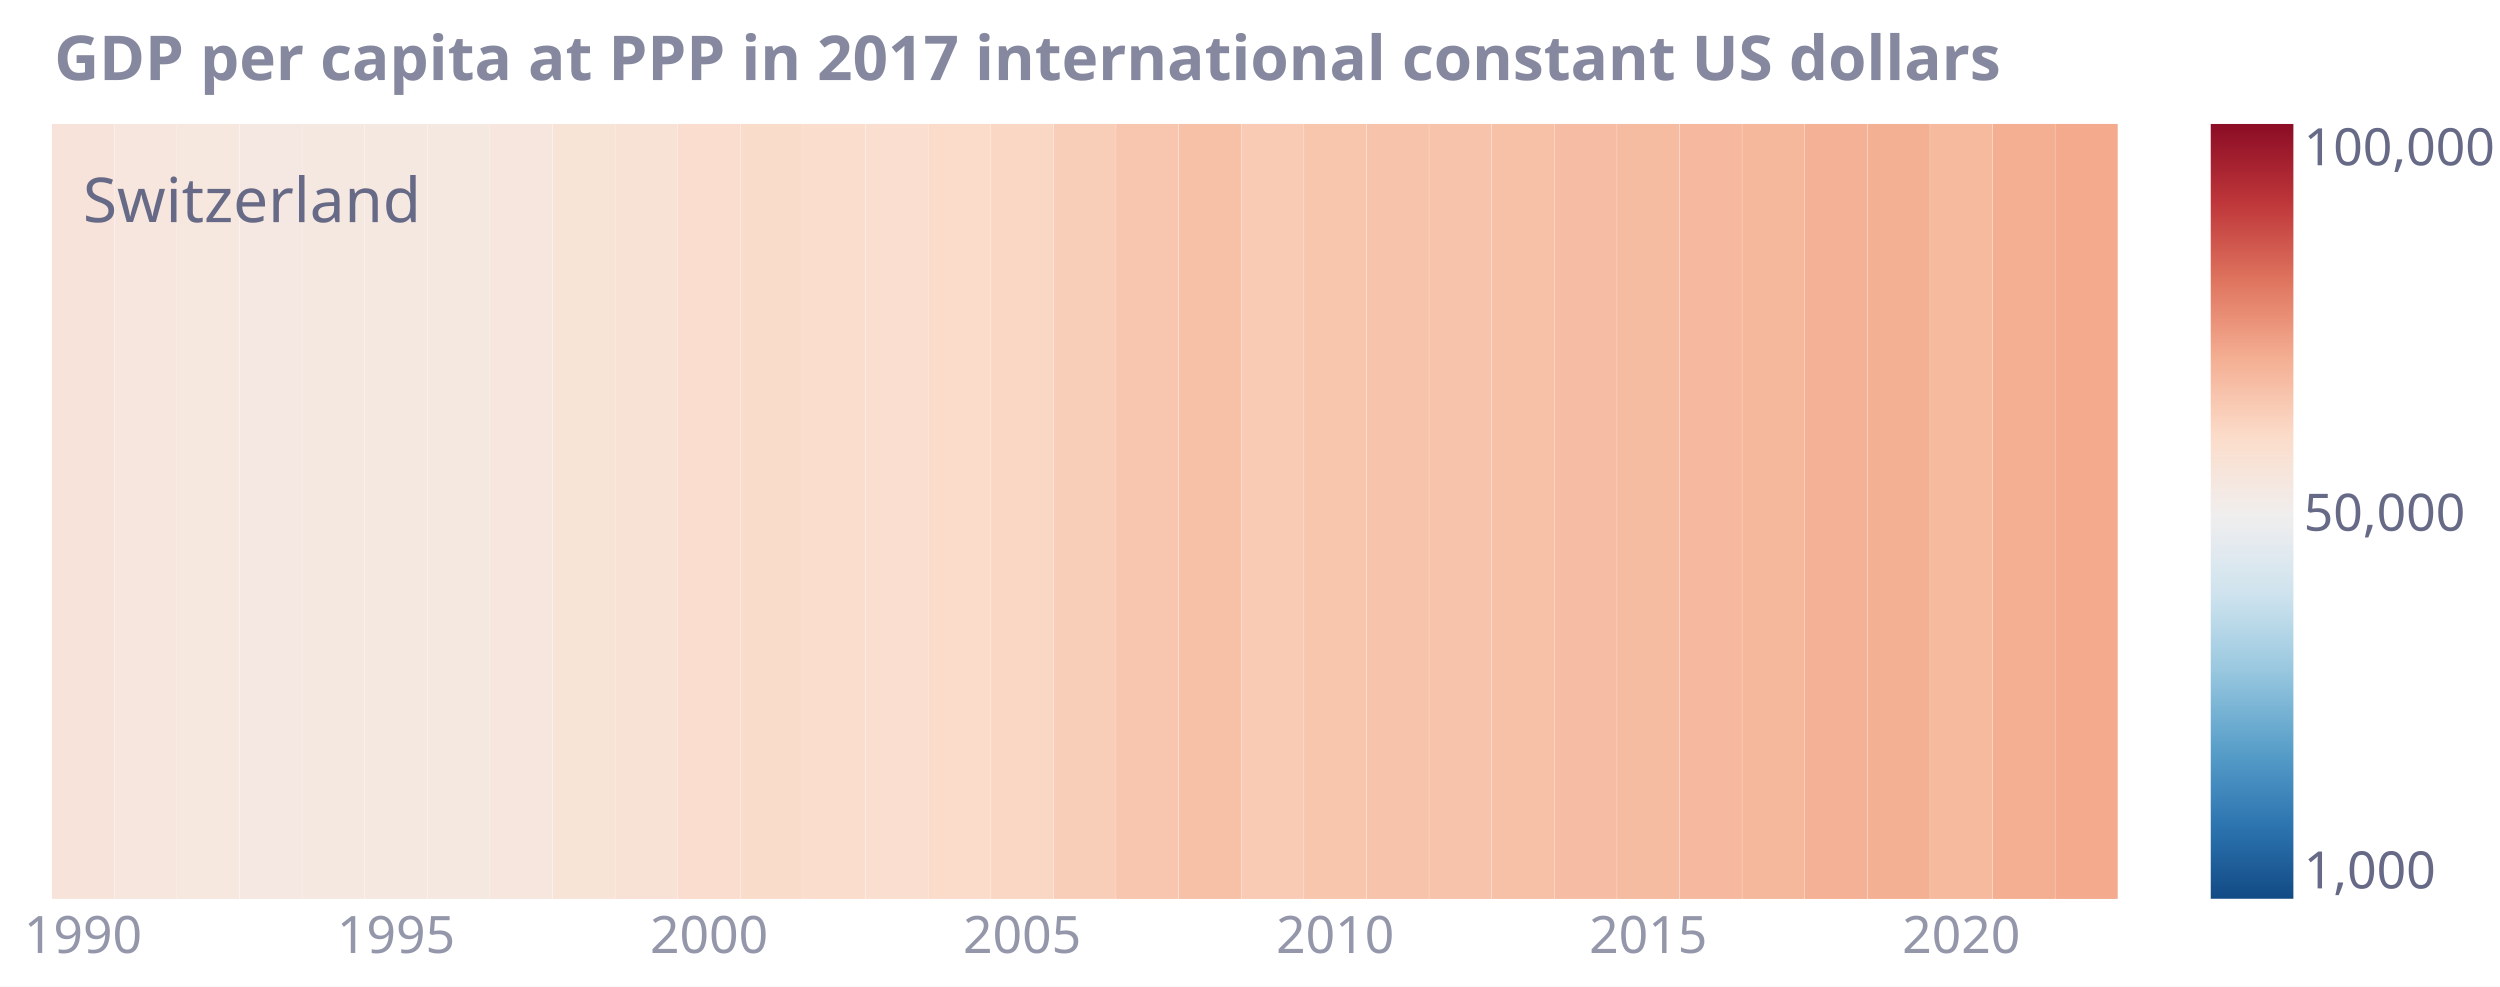
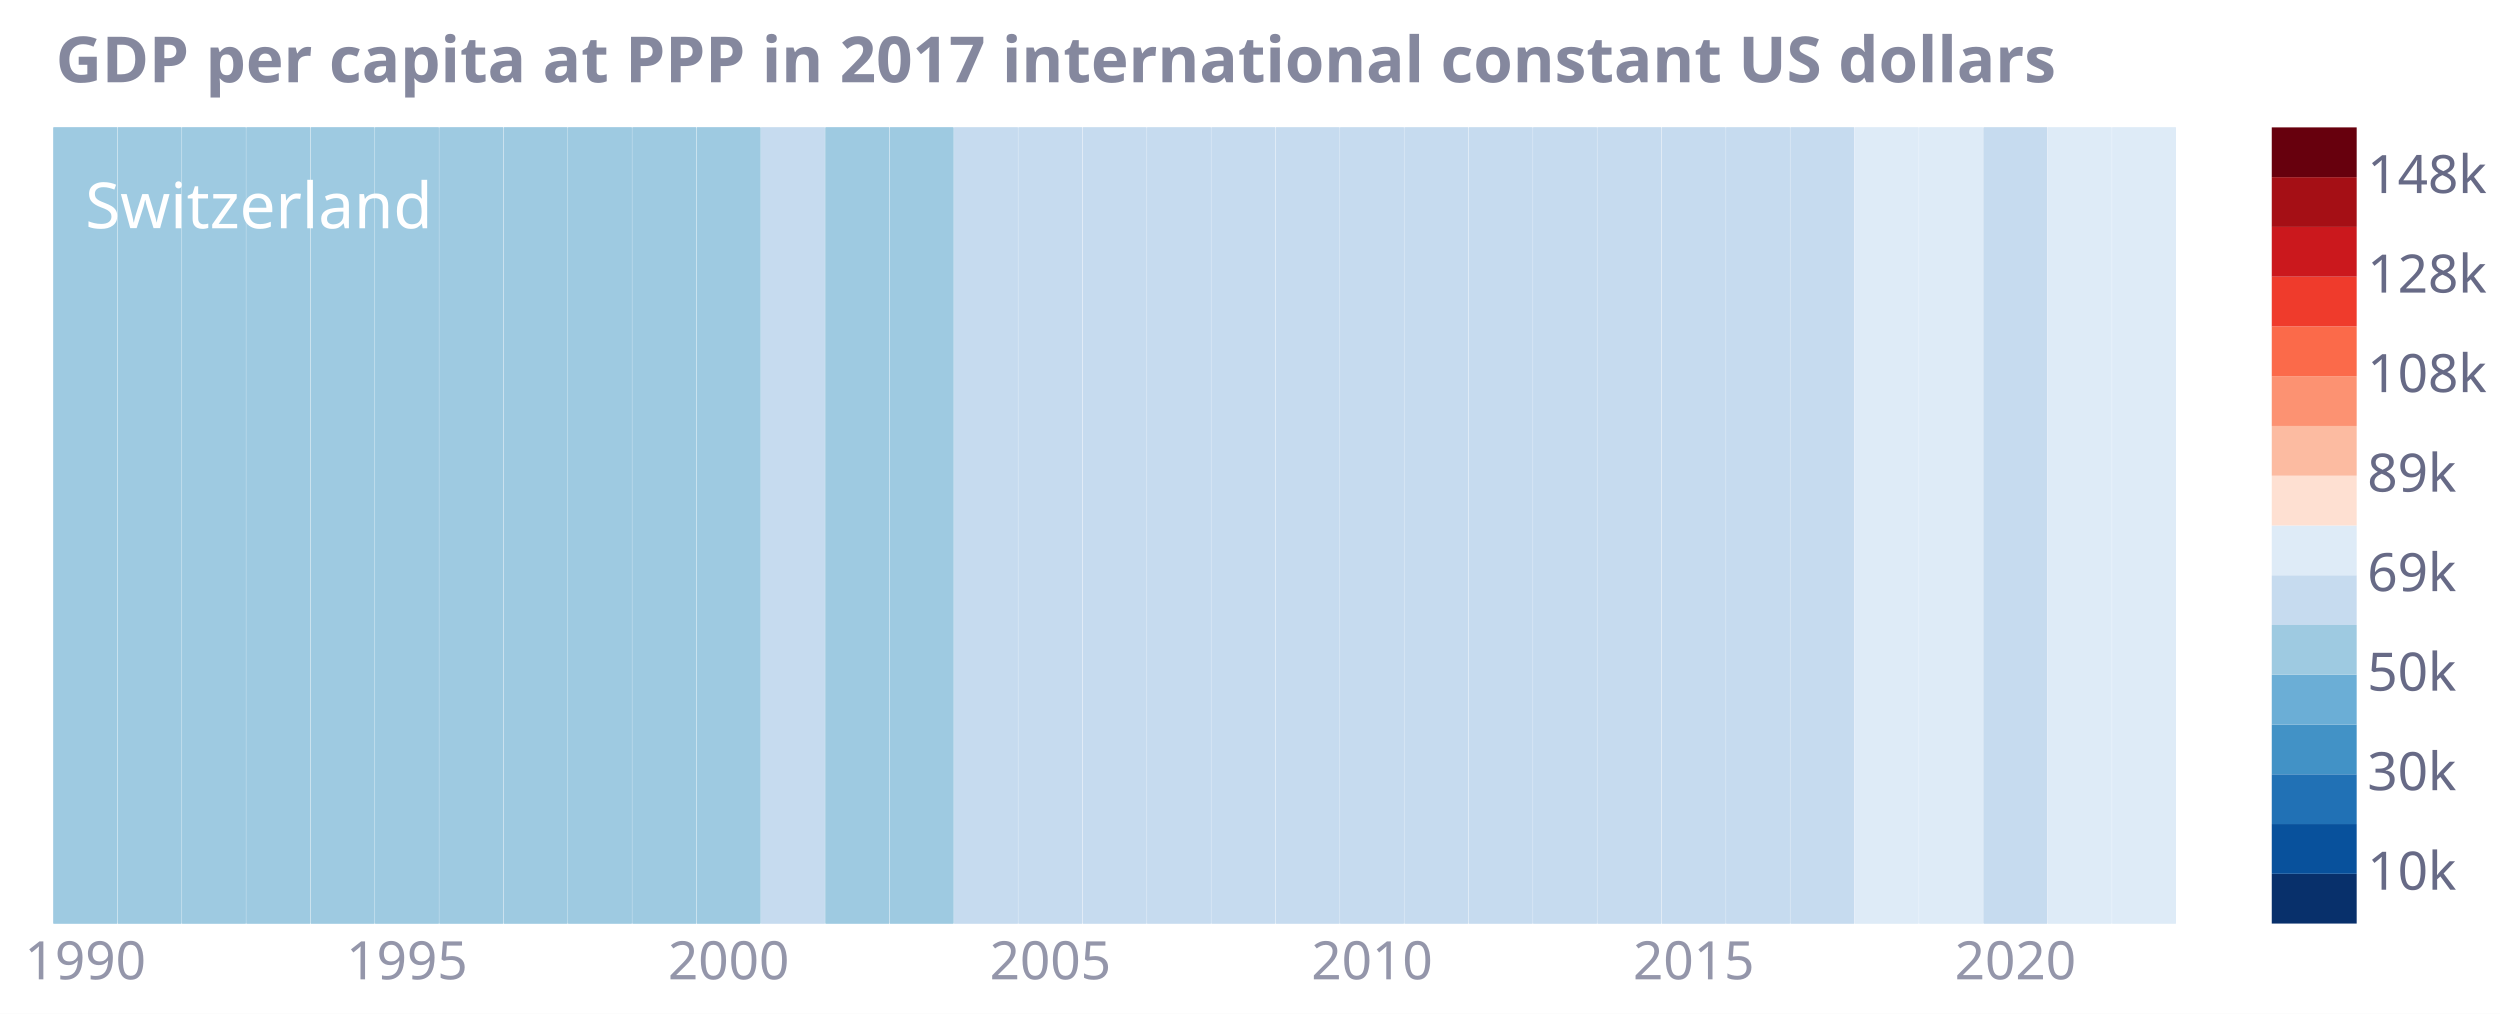
- <svg xmlns="http://www.w3.org/2000/svg" version="1.1" class="marks" width="484" height="191" viewBox="0 0 484 191">
-   <rect width="484" height="191" fill="white" />
+ <svg xmlns="http://www.w3.org/2000/svg" version="1.1" class="marks" width="471" height="191" viewBox="0 0 471 191">
+   <rect width="471" height="191" fill="white" />
  <g fill="none" stroke-miterlimit="10" transform="translate(10,24)">
    <g class="mark-group role-frame root" role="graphics-object" aria-roledescription="group mark container">
      <g transform="translate(0,0)">
        <path class="background" aria-hidden="true" d="M0,0h400v150h-400Z" />
        <g>
          <g class="mark-group role-axis" role="graphics-symbol" aria-roledescription="axis" aria-label="X-axis titled 'GDP per capita at PPP in 2017 international constant US dollars' for a discrete scale with 33 values: 1990, 1991, 1992, 1993, 1994, ending with 2022">
            <g transform="translate(0.5,150.5)">
              <path class="background" aria-hidden="true" d="M0,0h0v0h0Z" pointer-events="none" />
              <g>
                <g class="mark-text role-axis-label" pointer-events="none">
                  <text text-anchor="middle" transform="translate(5.560606,10)" font-family="Circular Std Book" font-size="10px" fill="#676A86" fill-opacity="0.7" opacity="1">1990</text>
                  <text text-anchor="middle" transform="translate(66.16667,10)" font-family="Circular Std Book" font-size="10px" fill="#676A86" fill-opacity="0.7" opacity="1">1995</text>
                  <text text-anchor="middle" transform="translate(126.7727,10)" font-family="Circular Std Book" font-size="10px" fill="#676A86" fill-opacity="0.7" opacity="1">2000</text>
                  <text text-anchor="middle" transform="translate(187.3788,10)" font-family="Circular Std Book" font-size="10px" fill="#676A86" fill-opacity="0.7" opacity="1">2005</text>
                  <text text-anchor="middle" transform="translate(247.9848,10)" font-family="Circular Std Book" font-size="10px" fill="#676A86" fill-opacity="0.7" opacity="1">2010</text>
                  <text text-anchor="middle" transform="translate(308.5909,10)" font-family="Circular Std Book" font-size="10px" fill="#676A86" fill-opacity="0.7" opacity="1">2015</text>
                  <text text-anchor="middle" transform="translate(369.197,10)" font-family="Circular Std Book" font-size="10px" fill="#676A86" fill-opacity="0.7" opacity="1">2020</text>
                </g>
                <g class="mark-text role-axis-title" pointer-events="none">
                  <text text-anchor="start" transform="translate(0,-159)" font-family="Circular Std Book" font-size="12px" font-weight="bold" fill="#676A86" fill-opacity="0.8" opacity="1">GDP per capita at PPP in 2017 international constant US dollars</text>
                </g>
              </g>
              <path class="foreground" aria-hidden="true" d="" pointer-events="none" display="none" />
            </g>
          </g>
          <g class="mark-text role-mark layer_0_marks" role="graphics-object" aria-roledescription="text mark container">
-             <text aria-label="Year: 1990; t: 56232.02608; GDP: 56232.03" role="graphics-symbol" aria-roledescription="text mark" text-anchor="start" transform="translate(6.060606,19)" font-family="Circular Std Book" font-size="12px" fill="#676A86">Switzerland</text>
+             <text aria-label="Year: 1990; t: 56.2320k; GDP: 56232.03" role="graphics-symbol" aria-roledescription="text mark" text-anchor="start" transform="translate(6.060606,19)" font-family="Circular Std Book" font-size="12px" fill="white">Switzerland</text>
          </g>
          <g class="mark-rect role-mark layer_1_marks" role="graphics-object" aria-roledescription="rect mark container">
-             <path aria-label="Year: 1990; t: 56232.02608; GDP: 56232.03" role="graphics-symbol" aria-roledescription="bar" d="M0.061,0h12v150h-12Z" fill="rgb(247, 227, 217)" />
-             <path aria-label="Year: 1991; t: 55025.0113081; GDP: 55025.01" role="graphics-symbol" aria-roledescription="bar" d="M12.182,0h12v150h-12Z" fill="rgb(246, 230, 221)" />
-             <path aria-label="Year: 1992; t: 54397.8807611; GDP: 54397.88" role="graphics-symbol" aria-roledescription="bar" d="M24.303,0h12v150h-12Z" fill="rgb(246, 231, 223)" />
-             <path aria-label="Year: 1993; t: 53836.8088528; GDP: 53836.81" role="graphics-symbol" aria-roledescription="bar" d="M36.424,0h12v150h-12Z" fill="rgb(245, 232, 226)" />
-             <path aria-label="Year: 1994; t: 54087.5195518; GDP: 54087.52" role="graphics-symbol" aria-roledescription="bar" d="M48.545,0h12v150h-12Z" fill="rgb(245, 232, 225)" />
-             <path aria-label="Year: 1995; t: 53985.6453064; GDP: 53985.65" role="graphics-symbol" aria-roledescription="bar" d="M60.667,0h12v150h-12Z" fill="rgb(245, 232, 225)" />
-             <path aria-label="Year: 1996; t: 54001.0531545; GDP: 54001.05" role="graphics-symbol" aria-roledescription="bar" d="M72.788,0h12v150h-12Z" fill="rgb(245, 232, 225)" />
-             <path aria-label="Year: 1997; t: 55089.3272855; GDP: 55089.33" role="graphics-symbol" aria-roledescription="bar" d="M84.909,0h12v150h-12Z" fill="rgb(246, 230, 221)" />
-             <path aria-label="Year: 1998; t: 56590.1173761; GDP: 56590.12" role="graphics-symbol" aria-roledescription="bar" d="M97.03,0h12v150h-12Z" fill="rgb(248, 227, 215)" />
-             <path aria-label="Year: 1999; t: 57257.3182189; GDP: 57257.32" role="graphics-symbol" aria-roledescription="bar" d="M109.152,0h12v150h-12Z" fill="rgb(248, 225, 213)" />
-             <path aria-label="Year: 2000; t: 59190.4153449; GDP: 59190.42" role="graphics-symbol" aria-roledescription="bar" d="M121.273,0h12v150h-12Z" fill="rgb(250, 221, 206)" />
-             <path aria-label="Year: 2001; t: 59743.8159278; GDP: 59743.82" role="graphics-symbol" aria-roledescription="bar" d="M133.394,0h12v150h-12Z" fill="rgb(250, 220, 203)" />
-             <path aria-label="Year: 2002; t: 59250.1644698; GDP: 59250.16" role="graphics-symbol" aria-roledescription="bar" d="M145.515,0h12v150h-12Z" fill="rgb(250, 221, 205)" />
-             <path aria-label="Year: 2003; t: 58793.1482985; GDP: 58793.15" role="graphics-symbol" aria-roledescription="bar" d="M157.636,0h12v150h-12Z" fill="rgb(250, 222, 207)" />
-             <path aria-label="Year: 2004; t: 59967.9130412; GDP: 59967.91" role="graphics-symbol" aria-roledescription="bar" d="M169.758,0h12v150h-12Z" fill="rgb(251, 220, 203)" />
-             <path aria-label="Year: 2005; t: 61223.3932374; GDP: 61223.39" role="graphics-symbol" aria-roledescription="bar" d="M181.879,0h12v150h-12Z" fill="rgb(250, 215, 196)" />
-             <path aria-label="Year: 2006; t: 63318.7948865; GDP: 63318.79" role="graphics-symbol" aria-roledescription="bar" d="M194,0h12v150h-12Z" fill="rgb(249, 206, 184)" />
-             <path aria-label="Year: 2007; t: 65213.1805367; GDP: 65213.18" role="graphics-symbol" aria-roledescription="bar" d="M206.121,0h12v150h-12Z" fill="rgb(248, 197, 174)" />
-             <path aria-label="Year: 2008; t: 66197.8674739; GDP: 66197.87" role="graphics-symbol" aria-roledescription="bar" d="M218.242,0h12v150h-12Z" fill="rgb(247, 193, 168)" />
-             <path aria-label="Year: 2009; t: 63873.952372; GDP: 63873.95" role="graphics-symbol" aria-roledescription="bar" d="M230.364,0h12v150h-12Z" fill="rgb(249, 203, 181)" />
-             <path aria-label="Year: 2010; t: 65262.3409776; GDP: 65262.34" role="graphics-symbol" aria-roledescription="bar" d="M242.485,0h12v150h-12Z" fill="rgb(248, 197, 173)" />
-             <path aria-label="Year: 2011; t: 65710.915067; GDP: 65710.92" role="graphics-symbol" aria-roledescription="bar" d="M254.606,0h12v150h-12Z" fill="rgb(247, 195, 171)" />
-             <path aria-label="Year: 2012; t: 65783.5891077; GDP: 65783.59" role="graphics-symbol" aria-roledescription="bar" d="M266.727,0h12v150h-12Z" fill="rgb(247, 195, 171)" />
-             <path aria-label="Year: 2013; t: 66196.9473126; GDP: 66196.95" role="graphics-symbol" aria-roledescription="bar" d="M278.848,0h12v150h-12Z" fill="rgb(247, 193, 168)" />
-             <path aria-label="Year: 2014; t: 66930.8686271; GDP: 66930.87" role="graphics-symbol" aria-roledescription="bar" d="M290.97,0h12v150h-12Z" fill="rgb(246, 189, 164)" />
-             <path aria-label="Year: 2015; t: 67261.5940094; GDP: 67261.59" role="graphics-symbol" aria-roledescription="bar" d="M303.091,0h12v150h-12Z" fill="rgb(246, 188, 162)" />
-             <path aria-label="Year: 2016; t: 67907.3938774; GDP: 67907.39" role="graphics-symbol" aria-roledescription="bar" d="M315.212,0h12v150h-12Z" fill="rgb(246, 185, 159)" />
-             <path aria-label="Year: 2017; t: 68193.5054944; GDP: 68193.51" role="graphics-symbol" aria-roledescription="bar" d="M327.333,0h12v150h-12Z" fill="rgb(245, 184, 157)" />
-             <path aria-label="Year: 2018; t: 69629.3366101; GDP: 69629.34" role="graphics-symbol" aria-roledescription="bar" d="M339.455,0h12v150h-12Z" fill="rgb(244, 177, 149)" />
-             <path aria-label="Year: 2019; t: 69923.931209; GDP: 69923.93" role="graphics-symbol" aria-roledescription="bar" d="M351.576,0h12v150h-12Z" fill="rgb(244, 176, 147)" />
-             <path aria-label="Year: 2020; t: 67765.881429; GDP: 67765.88" role="graphics-symbol" aria-roledescription="bar" d="M363.697,0h12v150h-12Z" fill="rgb(246, 186, 159)" />
-             <path aria-label="Year: 2021; t: 70097.3687529; GDP: 70097.37" role="graphics-symbol" aria-roledescription="bar" d="M375.818,0h12v150h-12Z" fill="rgb(244, 175, 146)" />
-             <path aria-label="Year: 2022; t: 70999.6879113; GDP: 70999.69" role="graphics-symbol" aria-roledescription="bar" d="M387.939,0h12v150h-12Z" fill="rgb(243, 170, 141)" />
+             <path aria-label="Year: 1990; t: 56.2320k; GDP: 56232.03" role="graphics-symbol" aria-roledescription="bar" d="M0.061,0h12v150h-12Z" fill="#9ECAE1" />
+             <path aria-label="Year: 1991; t: 55.0250k; GDP: 55025.01" role="graphics-symbol" aria-roledescription="bar" d="M12.182,0h12v150h-12Z" fill="#9ECAE1" />
+             <path aria-label="Year: 1992; t: 54.3979k; GDP: 54397.88" role="graphics-symbol" aria-roledescription="bar" d="M24.303,0h12v150h-12Z" fill="#9ECAE1" />
+             <path aria-label="Year: 1993; t: 53.8368k; GDP: 53836.81" role="graphics-symbol" aria-roledescription="bar" d="M36.424,0h12v150h-12Z" fill="#9ECAE1" />
+             <path aria-label="Year: 1994; t: 54.0875k; GDP: 54087.52" role="graphics-symbol" aria-roledescription="bar" d="M48.545,0h12v150h-12Z" fill="#9ECAE1" />
+             <path aria-label="Year: 1995; t: 53.9856k; GDP: 53985.65" role="graphics-symbol" aria-roledescription="bar" d="M60.667,0h12v150h-12Z" fill="#9ECAE1" />
+             <path aria-label="Year: 1996; t: 54.0011k; GDP: 54001.05" role="graphics-symbol" aria-roledescription="bar" d="M72.788,0h12v150h-12Z" fill="#9ECAE1" />
+             <path aria-label="Year: 1997; t: 55.0893k; GDP: 55089.33" role="graphics-symbol" aria-roledescription="bar" d="M84.909,0h12v150h-12Z" fill="#9ECAE1" />
+             <path aria-label="Year: 1998; t: 56.5901k; GDP: 56590.12" role="graphics-symbol" aria-roledescription="bar" d="M97.03,0h12v150h-12Z" fill="#9ECAE1" />
+             <path aria-label="Year: 1999; t: 57.2573k; GDP: 57257.32" role="graphics-symbol" aria-roledescription="bar" d="M109.152,0h12v150h-12Z" fill="#9ECAE1" />
+             <path aria-label="Year: 2000; t: 59.1904k; GDP: 59190.42" role="graphics-symbol" aria-roledescription="bar" d="M121.273,0h12v150h-12Z" fill="#9ECAE1" />
+             <path aria-label="Year: 2001; t: 59.7438k; GDP: 59743.82" role="graphics-symbol" aria-roledescription="bar" d="M133.394,0h12v150h-12Z" fill="#C6DBEF" />
+             <path aria-label="Year: 2002; t: 59.2502k; GDP: 59250.16" role="graphics-symbol" aria-roledescription="bar" d="M145.515,0h12v150h-12Z" fill="#9ECAE1" />
+             <path aria-label="Year: 2003; t: 58.7931k; GDP: 58793.15" role="graphics-symbol" aria-roledescription="bar" d="M157.636,0h12v150h-12Z" fill="#9ECAE1" />
+             <path aria-label="Year: 2004; t: 59.9679k; GDP: 59967.91" role="graphics-symbol" aria-roledescription="bar" d="M169.758,0h12v150h-12Z" fill="#C6DBEF" />
+             <path aria-label="Year: 2005; t: 61.2234k; GDP: 61223.39" role="graphics-symbol" aria-roledescription="bar" d="M181.879,0h12v150h-12Z" fill="#C6DBEF" />
+             <path aria-label="Year: 2006; t: 63.3188k; GDP: 63318.79" role="graphics-symbol" aria-roledescription="bar" d="M194,0h12v150h-12Z" fill="#C6DBEF" />
+             <path aria-label="Year: 2007; t: 65.2132k; GDP: 65213.18" role="graphics-symbol" aria-roledescription="bar" d="M206.121,0h12v150h-12Z" fill="#C6DBEF" />
+             <path aria-label="Year: 2008; t: 66.1979k; GDP: 66197.87" role="graphics-symbol" aria-roledescription="bar" d="M218.242,0h12v150h-12Z" fill="#C6DBEF" />
+             <path aria-label="Year: 2009; t: 63.8740k; GDP: 63873.95" role="graphics-symbol" aria-roledescription="bar" d="M230.364,0h12v150h-12Z" fill="#C6DBEF" />
+             <path aria-label="Year: 2010; t: 65.2623k; GDP: 65262.34" role="graphics-symbol" aria-roledescription="bar" d="M242.485,0h12v150h-12Z" fill="#C6DBEF" />
+             <path aria-label="Year: 2011; t: 65.7109k; GDP: 65710.92" role="graphics-symbol" aria-roledescription="bar" d="M254.606,0h12v150h-12Z" fill="#C6DBEF" />
+             <path aria-label="Year: 2012; t: 65.7836k; GDP: 65783.59" role="graphics-symbol" aria-roledescription="bar" d="M266.727,0h12v150h-12Z" fill="#C6DBEF" />
+             <path aria-label="Year: 2013; t: 66.1969k; GDP: 66196.95" role="graphics-symbol" aria-roledescription="bar" d="M278.848,0h12v150h-12Z" fill="#C6DBEF" />
+             <path aria-label="Year: 2014; t: 66.9309k; GDP: 66930.87" role="graphics-symbol" aria-roledescription="bar" d="M290.97,0h12v150h-12Z" fill="#C6DBEF" />
+             <path aria-label="Year: 2015; t: 67.2616k; GDP: 67261.59" role="graphics-symbol" aria-roledescription="bar" d="M303.091,0h12v150h-12Z" fill="#C6DBEF" />
+             <path aria-label="Year: 2016; t: 67.9074k; GDP: 67907.39" role="graphics-symbol" aria-roledescription="bar" d="M315.212,0h12v150h-12Z" fill="#C6DBEF" />
+             <path aria-label="Year: 2017; t: 68.1935k; GDP: 68193.51" role="graphics-symbol" aria-roledescription="bar" d="M327.333,0h12v150h-12Z" fill="#C6DBEF" />
+             <path aria-label="Year: 2018; t: 69.6293k; GDP: 69629.34" role="graphics-symbol" aria-roledescription="bar" d="M339.455,0h12v150h-12Z" fill="#DEEBF7" />
+             <path aria-label="Year: 2019; t: 69.9239k; GDP: 69923.93" role="graphics-symbol" aria-roledescription="bar" d="M351.576,0h12v150h-12Z" fill="#DEEBF7" />
+             <path aria-label="Year: 2020; t: 67.7659k; GDP: 67765.88" role="graphics-symbol" aria-roledescription="bar" d="M363.697,0h12v150h-12Z" fill="#C6DBEF" />
+             <path aria-label="Year: 2021; t: 70.0974k; GDP: 70097.37" role="graphics-symbol" aria-roledescription="bar" d="M375.818,0h12v150h-12Z" fill="#DEEBF7" />
+             <path aria-label="Year: 2022; t: 70.9997k; GDP: 70999.69" role="graphics-symbol" aria-roledescription="bar" d="M387.939,0h12v150h-12Z" fill="#DEEBF7" />
          </g>
          <g class="mark-rect role-mark layer_2_marks" role="graphics-object" aria-roledescription="rect mark container">
-             <path aria-label="Year: 1990; t: 56232.02608; GDP: 56232.03" role="graphics-symbol" aria-roledescription="bar" d="M0.061,0h12v150h-12Z" fill="rgb(247, 227, 217)" />
-             <path aria-label="Year: 1991; t: 55025.0113081; GDP: 55025.01" role="graphics-symbol" aria-roledescription="bar" d="M12.182,0h12v150h-12Z" fill="rgb(246, 230, 221)" />
-             <path aria-label="Year: 1992; t: 54397.8807611; GDP: 54397.88" role="graphics-symbol" aria-roledescription="bar" d="M24.303,0h12v150h-12Z" fill="rgb(246, 231, 223)" />
-             <path aria-label="Year: 1993; t: 53836.8088528; GDP: 53836.81" role="graphics-symbol" aria-roledescription="bar" d="M36.424,0h12v150h-12Z" fill="rgb(245, 232, 226)" />
-             <path aria-label="Year: 1994; t: 54087.5195518; GDP: 54087.52" role="graphics-symbol" aria-roledescription="bar" d="M48.545,0h12v150h-12Z" fill="rgb(245, 232, 225)" />
-             <path aria-label="Year: 1995; t: 53985.6453064; GDP: 53985.65" role="graphics-symbol" aria-roledescription="bar" d="M60.667,0h12v150h-12Z" fill="rgb(245, 232, 225)" />
-             <path aria-label="Year: 1996; t: 54001.0531545; GDP: 54001.05" role="graphics-symbol" aria-roledescription="bar" d="M72.788,0h12v150h-12Z" fill="rgb(245, 232, 225)" />
-             <path aria-label="Year: 1997; t: 55089.3272855; GDP: 55089.33" role="graphics-symbol" aria-roledescription="bar" d="M84.909,0h12v150h-12Z" fill="rgb(246, 230, 221)" />
-             <path aria-label="Year: 1998; t: 56590.1173761; GDP: 56590.12" role="graphics-symbol" aria-roledescription="bar" d="M97.03,0h12v150h-12Z" fill="rgb(248, 227, 215)" />
-             <path aria-label="Year: 1999; t: 57257.3182189; GDP: 57257.32" role="graphics-symbol" aria-roledescription="bar" d="M109.152,0h12v150h-12Z" fill="rgb(248, 225, 213)" />
-             <path aria-label="Year: 2000; t: 59190.4153449; GDP: 59190.42" role="graphics-symbol" aria-roledescription="bar" d="M121.273,0h12v150h-12Z" fill="rgb(250, 221, 206)" />
-             <path aria-label="Year: 2001; t: 59743.8159278; GDP: 59743.82" role="graphics-symbol" aria-roledescription="bar" d="M133.394,0h12v150h-12Z" fill="rgb(250, 220, 203)" />
-             <path aria-label="Year: 2002; t: 59250.1644698; GDP: 59250.16" role="graphics-symbol" aria-roledescription="bar" d="M145.515,0h12v150h-12Z" fill="rgb(250, 221, 205)" />
-             <path aria-label="Year: 2003; t: 58793.1482985; GDP: 58793.15" role="graphics-symbol" aria-roledescription="bar" d="M157.636,0h12v150h-12Z" fill="rgb(250, 222, 207)" />
-             <path aria-label="Year: 2004; t: 59967.9130412; GDP: 59967.91" role="graphics-symbol" aria-roledescription="bar" d="M169.758,0h12v150h-12Z" fill="rgb(251, 220, 203)" />
-             <path aria-label="Year: 2005; t: 61223.3932374; GDP: 61223.39" role="graphics-symbol" aria-roledescription="bar" d="M181.879,0h12v150h-12Z" fill="rgb(250, 215, 196)" />
-             <path aria-label="Year: 2006; t: 63318.7948865; GDP: 63318.79" role="graphics-symbol" aria-roledescription="bar" d="M194,0h12v150h-12Z" fill="rgb(249, 206, 184)" />
-             <path aria-label="Year: 2007; t: 65213.1805367; GDP: 65213.18" role="graphics-symbol" aria-roledescription="bar" d="M206.121,0h12v150h-12Z" fill="rgb(248, 197, 174)" />
-             <path aria-label="Year: 2008; t: 66197.8674739; GDP: 66197.87" role="graphics-symbol" aria-roledescription="bar" d="M218.242,0h12v150h-12Z" fill="rgb(247, 193, 168)" />
-             <path aria-label="Year: 2009; t: 63873.952372; GDP: 63873.95" role="graphics-symbol" aria-roledescription="bar" d="M230.364,0h12v150h-12Z" fill="rgb(249, 203, 181)" />
-             <path aria-label="Year: 2010; t: 65262.3409776; GDP: 65262.34" role="graphics-symbol" aria-roledescription="bar" d="M242.485,0h12v150h-12Z" fill="rgb(248, 197, 173)" />
-             <path aria-label="Year: 2011; t: 65710.915067; GDP: 65710.92" role="graphics-symbol" aria-roledescription="bar" d="M254.606,0h12v150h-12Z" fill="rgb(247, 195, 171)" />
-             <path aria-label="Year: 2012; t: 65783.5891077; GDP: 65783.59" role="graphics-symbol" aria-roledescription="bar" d="M266.727,0h12v150h-12Z" fill="rgb(247, 195, 171)" />
-             <path aria-label="Year: 2013; t: 66196.9473126; GDP: 66196.95" role="graphics-symbol" aria-roledescription="bar" d="M278.848,0h12v150h-12Z" fill="rgb(247, 193, 168)" />
-             <path aria-label="Year: 2014; t: 66930.8686271; GDP: 66930.87" role="graphics-symbol" aria-roledescription="bar" d="M290.97,0h12v150h-12Z" fill="rgb(246, 189, 164)" />
-             <path aria-label="Year: 2015; t: 67261.5940094; GDP: 67261.59" role="graphics-symbol" aria-roledescription="bar" d="M303.091,0h12v150h-12Z" fill="rgb(246, 188, 162)" />
-             <path aria-label="Year: 2016; t: 67907.3938774; GDP: 67907.39" role="graphics-symbol" aria-roledescription="bar" d="M315.212,0h12v150h-12Z" fill="rgb(246, 185, 159)" />
-             <path aria-label="Year: 2017; t: 68193.5054944; GDP: 68193.51" role="graphics-symbol" aria-roledescription="bar" d="M327.333,0h12v150h-12Z" fill="rgb(245, 184, 157)" />
-             <path aria-label="Year: 2018; t: 69629.3366101; GDP: 69629.34" role="graphics-symbol" aria-roledescription="bar" d="M339.455,0h12v150h-12Z" fill="rgb(244, 177, 149)" />
-             <path aria-label="Year: 2019; t: 69923.931209; GDP: 69923.93" role="graphics-symbol" aria-roledescription="bar" d="M351.576,0h12v150h-12Z" fill="rgb(244, 176, 147)" />
-             <path aria-label="Year: 2020; t: 67765.881429; GDP: 67765.88" role="graphics-symbol" aria-roledescription="bar" d="M363.697,0h12v150h-12Z" fill="rgb(246, 186, 159)" />
-             <path aria-label="Year: 2021; t: 70097.3687529; GDP: 70097.37" role="graphics-symbol" aria-roledescription="bar" d="M375.818,0h12v150h-12Z" fill="rgb(244, 175, 146)" />
-             <path aria-label="Year: 2022; t: 70999.6879113; GDP: 70999.69" role="graphics-symbol" aria-roledescription="bar" d="M387.939,0h12v150h-12Z" fill="rgb(243, 170, 141)" />
+             <path aria-label="Year: 1990; t: 56.2320k; GDP: 56232.03" role="graphics-symbol" aria-roledescription="bar" d="M0.061,0h12v150h-12Z" fill="#9ECAE1" />
+             <path aria-label="Year: 1991; t: 55.0250k; GDP: 55025.01" role="graphics-symbol" aria-roledescription="bar" d="M12.182,0h12v150h-12Z" fill="#9ECAE1" />
+             <path aria-label="Year: 1992; t: 54.3979k; GDP: 54397.88" role="graphics-symbol" aria-roledescription="bar" d="M24.303,0h12v150h-12Z" fill="#9ECAE1" />
+             <path aria-label="Year: 1993; t: 53.8368k; GDP: 53836.81" role="graphics-symbol" aria-roledescription="bar" d="M36.424,0h12v150h-12Z" fill="#9ECAE1" />
+             <path aria-label="Year: 1994; t: 54.0875k; GDP: 54087.52" role="graphics-symbol" aria-roledescription="bar" d="M48.545,0h12v150h-12Z" fill="#9ECAE1" />
+             <path aria-label="Year: 1995; t: 53.9856k; GDP: 53985.65" role="graphics-symbol" aria-roledescription="bar" d="M60.667,0h12v150h-12Z" fill="#9ECAE1" />
+             <path aria-label="Year: 1996; t: 54.0011k; GDP: 54001.05" role="graphics-symbol" aria-roledescription="bar" d="M72.788,0h12v150h-12Z" fill="#9ECAE1" />
+             <path aria-label="Year: 1997; t: 55.0893k; GDP: 55089.33" role="graphics-symbol" aria-roledescription="bar" d="M84.909,0h12v150h-12Z" fill="#9ECAE1" />
+             <path aria-label="Year: 1998; t: 56.5901k; GDP: 56590.12" role="graphics-symbol" aria-roledescription="bar" d="M97.03,0h12v150h-12Z" fill="#9ECAE1" />
+             <path aria-label="Year: 1999; t: 57.2573k; GDP: 57257.32" role="graphics-symbol" aria-roledescription="bar" d="M109.152,0h12v150h-12Z" fill="#9ECAE1" />
+             <path aria-label="Year: 2000; t: 59.1904k; GDP: 59190.42" role="graphics-symbol" aria-roledescription="bar" d="M121.273,0h12v150h-12Z" fill="#9ECAE1" />
+             <path aria-label="Year: 2001; t: 59.7438k; GDP: 59743.82" role="graphics-symbol" aria-roledescription="bar" d="M133.394,0h12v150h-12Z" fill="#C6DBEF" />
+             <path aria-label="Year: 2002; t: 59.2502k; GDP: 59250.16" role="graphics-symbol" aria-roledescription="bar" d="M145.515,0h12v150h-12Z" fill="#9ECAE1" />
+             <path aria-label="Year: 2003; t: 58.7931k; GDP: 58793.15" role="graphics-symbol" aria-roledescription="bar" d="M157.636,0h12v150h-12Z" fill="#9ECAE1" />
+             <path aria-label="Year: 2004; t: 59.9679k; GDP: 59967.91" role="graphics-symbol" aria-roledescription="bar" d="M169.758,0h12v150h-12Z" fill="#C6DBEF" />
+             <path aria-label="Year: 2005; t: 61.2234k; GDP: 61223.39" role="graphics-symbol" aria-roledescription="bar" d="M181.879,0h12v150h-12Z" fill="#C6DBEF" />
+             <path aria-label="Year: 2006; t: 63.3188k; GDP: 63318.79" role="graphics-symbol" aria-roledescription="bar" d="M194,0h12v150h-12Z" fill="#C6DBEF" />
+             <path aria-label="Year: 2007; t: 65.2132k; GDP: 65213.18" role="graphics-symbol" aria-roledescription="bar" d="M206.121,0h12v150h-12Z" fill="#C6DBEF" />
+             <path aria-label="Year: 2008; t: 66.1979k; GDP: 66197.87" role="graphics-symbol" aria-roledescription="bar" d="M218.242,0h12v150h-12Z" fill="#C6DBEF" />
+             <path aria-label="Year: 2009; t: 63.8740k; GDP: 63873.95" role="graphics-symbol" aria-roledescription="bar" d="M230.364,0h12v150h-12Z" fill="#C6DBEF" />
+             <path aria-label="Year: 2010; t: 65.2623k; GDP: 65262.34" role="graphics-symbol" aria-roledescription="bar" d="M242.485,0h12v150h-12Z" fill="#C6DBEF" />
+             <path aria-label="Year: 2011; t: 65.7109k; GDP: 65710.92" role="graphics-symbol" aria-roledescription="bar" d="M254.606,0h12v150h-12Z" fill="#C6DBEF" />
+             <path aria-label="Year: 2012; t: 65.7836k; GDP: 65783.59" role="graphics-symbol" aria-roledescription="bar" d="M266.727,0h12v150h-12Z" fill="#C6DBEF" />
+             <path aria-label="Year: 2013; t: 66.1969k; GDP: 66196.95" role="graphics-symbol" aria-roledescription="bar" d="M278.848,0h12v150h-12Z" fill="#C6DBEF" />
+             <path aria-label="Year: 2014; t: 66.9309k; GDP: 66930.87" role="graphics-symbol" aria-roledescription="bar" d="M290.97,0h12v150h-12Z" fill="#C6DBEF" />
+             <path aria-label="Year: 2015; t: 67.2616k; GDP: 67261.59" role="graphics-symbol" aria-roledescription="bar" d="M303.091,0h12v150h-12Z" fill="#C6DBEF" />
+             <path aria-label="Year: 2016; t: 67.9074k; GDP: 67907.39" role="graphics-symbol" aria-roledescription="bar" d="M315.212,0h12v150h-12Z" fill="#C6DBEF" />
+             <path aria-label="Year: 2017; t: 68.1935k; GDP: 68193.51" role="graphics-symbol" aria-roledescription="bar" d="M327.333,0h12v150h-12Z" fill="#C6DBEF" />
+             <path aria-label="Year: 2018; t: 69.6293k; GDP: 69629.34" role="graphics-symbol" aria-roledescription="bar" d="M339.455,0h12v150h-12Z" fill="#DEEBF7" />
+             <path aria-label="Year: 2019; t: 69.9239k; GDP: 69923.93" role="graphics-symbol" aria-roledescription="bar" d="M351.576,0h12v150h-12Z" fill="#DEEBF7" />
+             <path aria-label="Year: 2020; t: 67.7659k; GDP: 67765.88" role="graphics-symbol" aria-roledescription="bar" d="M363.697,0h12v150h-12Z" fill="#C6DBEF" />
+             <path aria-label="Year: 2021; t: 70.0974k; GDP: 70097.37" role="graphics-symbol" aria-roledescription="bar" d="M375.818,0h12v150h-12Z" fill="#DEEBF7" />
+             <path aria-label="Year: 2022; t: 70.9997k; GDP: 70999.69" role="graphics-symbol" aria-roledescription="bar" d="M387.939,0h12v150h-12Z" fill="#DEEBF7" />
          </g>
          <g class="mark-text role-mark layer_3_marks" role="graphics-object" aria-roledescription="text mark container">
-             <text aria-label="Year: 1990; t: 56232.02608; GDP: 56232.03" role="graphics-symbol" aria-roledescription="text mark" text-anchor="start" transform="translate(6.060606,19)" font-family="Circular Std Book" font-size="12px" fill="#676A86">Switzerland</text>
+             <text aria-label="Year: 1990; t: 56.2320k; GDP: 56232.03" role="graphics-symbol" aria-roledescription="text mark" text-anchor="start" transform="translate(6.060606,19)" font-family="Circular Std Book" font-size="12px" fill="white">Switzerland</text>
          </g>
-           <g class="mark-group role-legend" role="graphics-symbol" aria-roledescription="legend" aria-label="Gradient legend for fill color with values from 1,000 to 100,000">
+           <g class="mark-group role-legend" role="graphics-symbol" aria-roledescription="legend" aria-label="Discrete legend for fill color with 15 boundaries: 10k, 20k, 30k, 40k, 50k, 59k, 69k, 79k, 89k, 99k, 108k, 118k, 128k, 138k, 148k">
            <g transform="translate(418,0)">
-               <path class="background" aria-hidden="true" d="M0,0h51v150h-51Z" pointer-events="none" />
+               <path class="background" aria-hidden="true" d="M0,0h38v150h-38Z" pointer-events="none" />
              <g>
                <g class="mark-group role-legend-entry">
                  <g transform="translate(0,0)">
                    <path class="background" aria-hidden="true" d="M0,0h0v0h0Z" pointer-events="none" />
                    <g>
-                       <g class="mark-rect role-legend-gradient" pointer-events="none">
-                         <path d="M0,0h16v150h-16Z" fill="url(#gradient_44)" stroke="#ddd" stroke-width="0" opacity="1" />
+                       <g class="mark-rect role-legend-band" pointer-events="none">
+                         <path d="M0,140.625h16v9.375h-16Z" fill="#08306B" stroke="#ddd" stroke-width="0" opacity="1" />
+                         <path d="M0,131.25h16v9.375h-16Z" fill="#08519C" stroke="#ddd" stroke-width="0" opacity="1" />
+                         <path d="M0,121.875h16v9.375h-16Z" fill="#2171B5" stroke="#ddd" stroke-width="0" opacity="1" />
+                         <path d="M0,112.5h16v9.375h-16Z" fill="#4292C6" stroke="#ddd" stroke-width="0" opacity="1" />
+                         <path d="M0,103.125h16v9.375h-16Z" fill="#6BAED6" stroke="#ddd" stroke-width="0" opacity="1" />
+                         <path d="M0,93.75h16v9.375h-16Z" fill="#9ECAE1" stroke="#ddd" stroke-width="0" opacity="1" />
+                         <path d="M0,84.375h16v9.375h-16Z" fill="#C6DBEF" stroke="#ddd" stroke-width="0" opacity="1" />
+                         <path d="M0,75h16v9.375h-16Z" fill="#DEEBF7" stroke="#ddd" stroke-width="0" opacity="1" />
+                         <path d="M0,65.625h16v9.375h-16Z" fill="#FEE0D2" stroke="#ddd" stroke-width="0" opacity="1" />
+                         <path d="M0,56.25h16v9.375h-16Z" fill="#FCBBA1" stroke="#ddd" stroke-width="0" opacity="1" />
+                         <path d="M0,46.875h16v9.375h-16Z" fill="#FC9272" stroke="#ddd" stroke-width="0" opacity="1" />
+                         <path d="M0,37.5h16v9.375h-16Z" fill="#FB6A4A" stroke="#ddd" stroke-width="0" opacity="1" />
+                         <path d="M0,28.125h16v9.375h-16Z" fill="#EF3B2C" stroke="#ddd" stroke-width="0" opacity="1" />
+                         <path d="M0,18.75h16v9.375h-16Z" fill="#CB181D" stroke="#ddd" stroke-width="0" opacity="1" />
+                         <path d="M0,9.375h16v9.375h-16Z" fill="#A50F15" stroke="#ddd" stroke-width="0" opacity="1" />
+                         <path d="M0,0h16v9.375h-16Z" fill="#67000D" stroke="#ddd" stroke-width="0" opacity="1" />
                      </g>
                      <g class="mark-text role-legend-label" pointer-events="none">
-                         <text text-anchor="start" transform="translate(18,148)" font-family="Circular Std Book" font-size="10px" fill="#676A86" opacity="1">1,000</text>
-                         <text text-anchor="start" transform="translate(18,78.75758)" font-family="Circular Std Book" font-size="10px" fill="#676A86" opacity="1">50,000</text>
-                         <text text-anchor="start" transform="translate(18,8)" font-family="Circular Std Book" font-size="10px" fill="#676A86" opacity="1">100,000</text>
+                         <text text-anchor="start" transform="translate(18,148)" font-family="Circular Std Book" font-size="10px" fill="#676A86" opacity="1" />
+                         <text text-anchor="start" transform="translate(18,143.625)" font-family="Circular Std Book" font-size="10px" fill="#676A86" opacity="1">10k</text>
+                         <text text-anchor="start" transform="translate(18,134.25)" font-family="Circular Std Book" font-size="10px" fill="#676A86" opacity="0">20k</text>
+                         <text text-anchor="start" transform="translate(18,124.875)" font-family="Circular Std Book" font-size="10px" fill="#676A86" opacity="1">30k</text>
+                         <text text-anchor="start" transform="translate(18,115.5)" font-family="Circular Std Book" font-size="10px" fill="#676A86" opacity="0">40k</text>
+                         <text text-anchor="start" transform="translate(18,106.125)" font-family="Circular Std Book" font-size="10px" fill="#676A86" opacity="1">50k</text>
+                         <text text-anchor="start" transform="translate(18,96.75)" font-family="Circular Std Book" font-size="10px" fill="#676A86" opacity="0">59k</text>
+                         <text text-anchor="start" transform="translate(18,87.375)" font-family="Circular Std Book" font-size="10px" fill="#676A86" opacity="1">69k</text>
+                         <text text-anchor="start" transform="translate(18,78)" font-family="Circular Std Book" font-size="10px" fill="#676A86" opacity="0">79k</text>
+                         <text text-anchor="start" transform="translate(18,68.625)" font-family="Circular Std Book" font-size="10px" fill="#676A86" opacity="1">89k</text>
+                         <text text-anchor="start" transform="translate(18,59.25)" font-family="Circular Std Book" font-size="10px" fill="#676A86" opacity="0">99k</text>
+                         <text text-anchor="start" transform="translate(18,49.875)" font-family="Circular Std Book" font-size="10px" fill="#676A86" opacity="1">108k</text>
+                         <text text-anchor="start" transform="translate(18,40.5)" font-family="Circular Std Book" font-size="10px" fill="#676A86" opacity="0">118k</text>
+                         <text text-anchor="start" transform="translate(18,31.125)" font-family="Circular Std Book" font-size="10px" fill="#676A86" opacity="1">128k</text>
+                         <text text-anchor="start" transform="translate(18,21.75)" font-family="Circular Std Book" font-size="10px" fill="#676A86" opacity="0">138k</text>
+                         <text text-anchor="start" transform="translate(18,12.375)" font-family="Circular Std Book" font-size="10px" fill="#676A86" opacity="1">148k</text>
                      </g>
                    </g>
                    <path class="foreground" aria-hidden="true" d="" pointer-events="none" display="none" />
                  </g>
                </g>
              </g>
              <path class="foreground" aria-hidden="true" d="" pointer-events="none" display="none" />
            </g>
          </g>
        </g>
        <path class="foreground" aria-hidden="true" d="" display="none" />
      </g>
    </g>
  </g>
-   <defs>
-     <linearGradient id="gradient_44" x1="0" x2="0" y1="1" y2="0">
-       <stop offset="0" stop-color="rgb(19, 75, 133)" />
-       <stop offset="0.04" stop-color="rgb(30, 93, 152)" />
-       <stop offset="0.091" stop-color="rgb(44, 116, 175)" />
-       <stop offset="0.141" stop-color="rgb(66, 137, 189)" />
-       <stop offset="0.192" stop-color="rgb(89, 159, 201)" />
-       <stop offset="0.242" stop-color="rgb(120, 179, 212)" />
-       <stop offset="0.293" stop-color="rgb(152, 199, 223)" />
-       <stop offset="0.343" stop-color="rgb(180, 214, 231)" />
-       <stop offset="0.394" stop-color="rgb(207, 227, 238)" />
-       <stop offset="0.444" stop-color="rgb(224, 233, 239)" />
-       <stop offset="0.495" stop-color="rgb(240, 238, 238)" />
-       <stop offset="0.545" stop-color="rgb(246, 230, 221)" />
-       <stop offset="0.596" stop-color="rgb(251, 220, 202)" />
-       <stop offset="0.646" stop-color="rgb(248, 198, 175)" />
-       <stop offset="0.697" stop-color="rgb(244, 175, 147)" />
-       <stop offset="0.747" stop-color="rgb(234, 146, 121)" />
-       <stop offset="0.798" stop-color="rgb(223, 117, 95)" />
-       <stop offset="0.848" stop-color="rgb(207, 86, 77)" />
-       <stop offset="0.899" stop-color="rgb(191, 55, 58)" />
-       <stop offset="0.949" stop-color="rgb(166, 34, 48)" />
-       <stop offset="1" stop-color="rgb(140, 13, 37)" />
-     </linearGradient>
-   </defs>
</svg>
